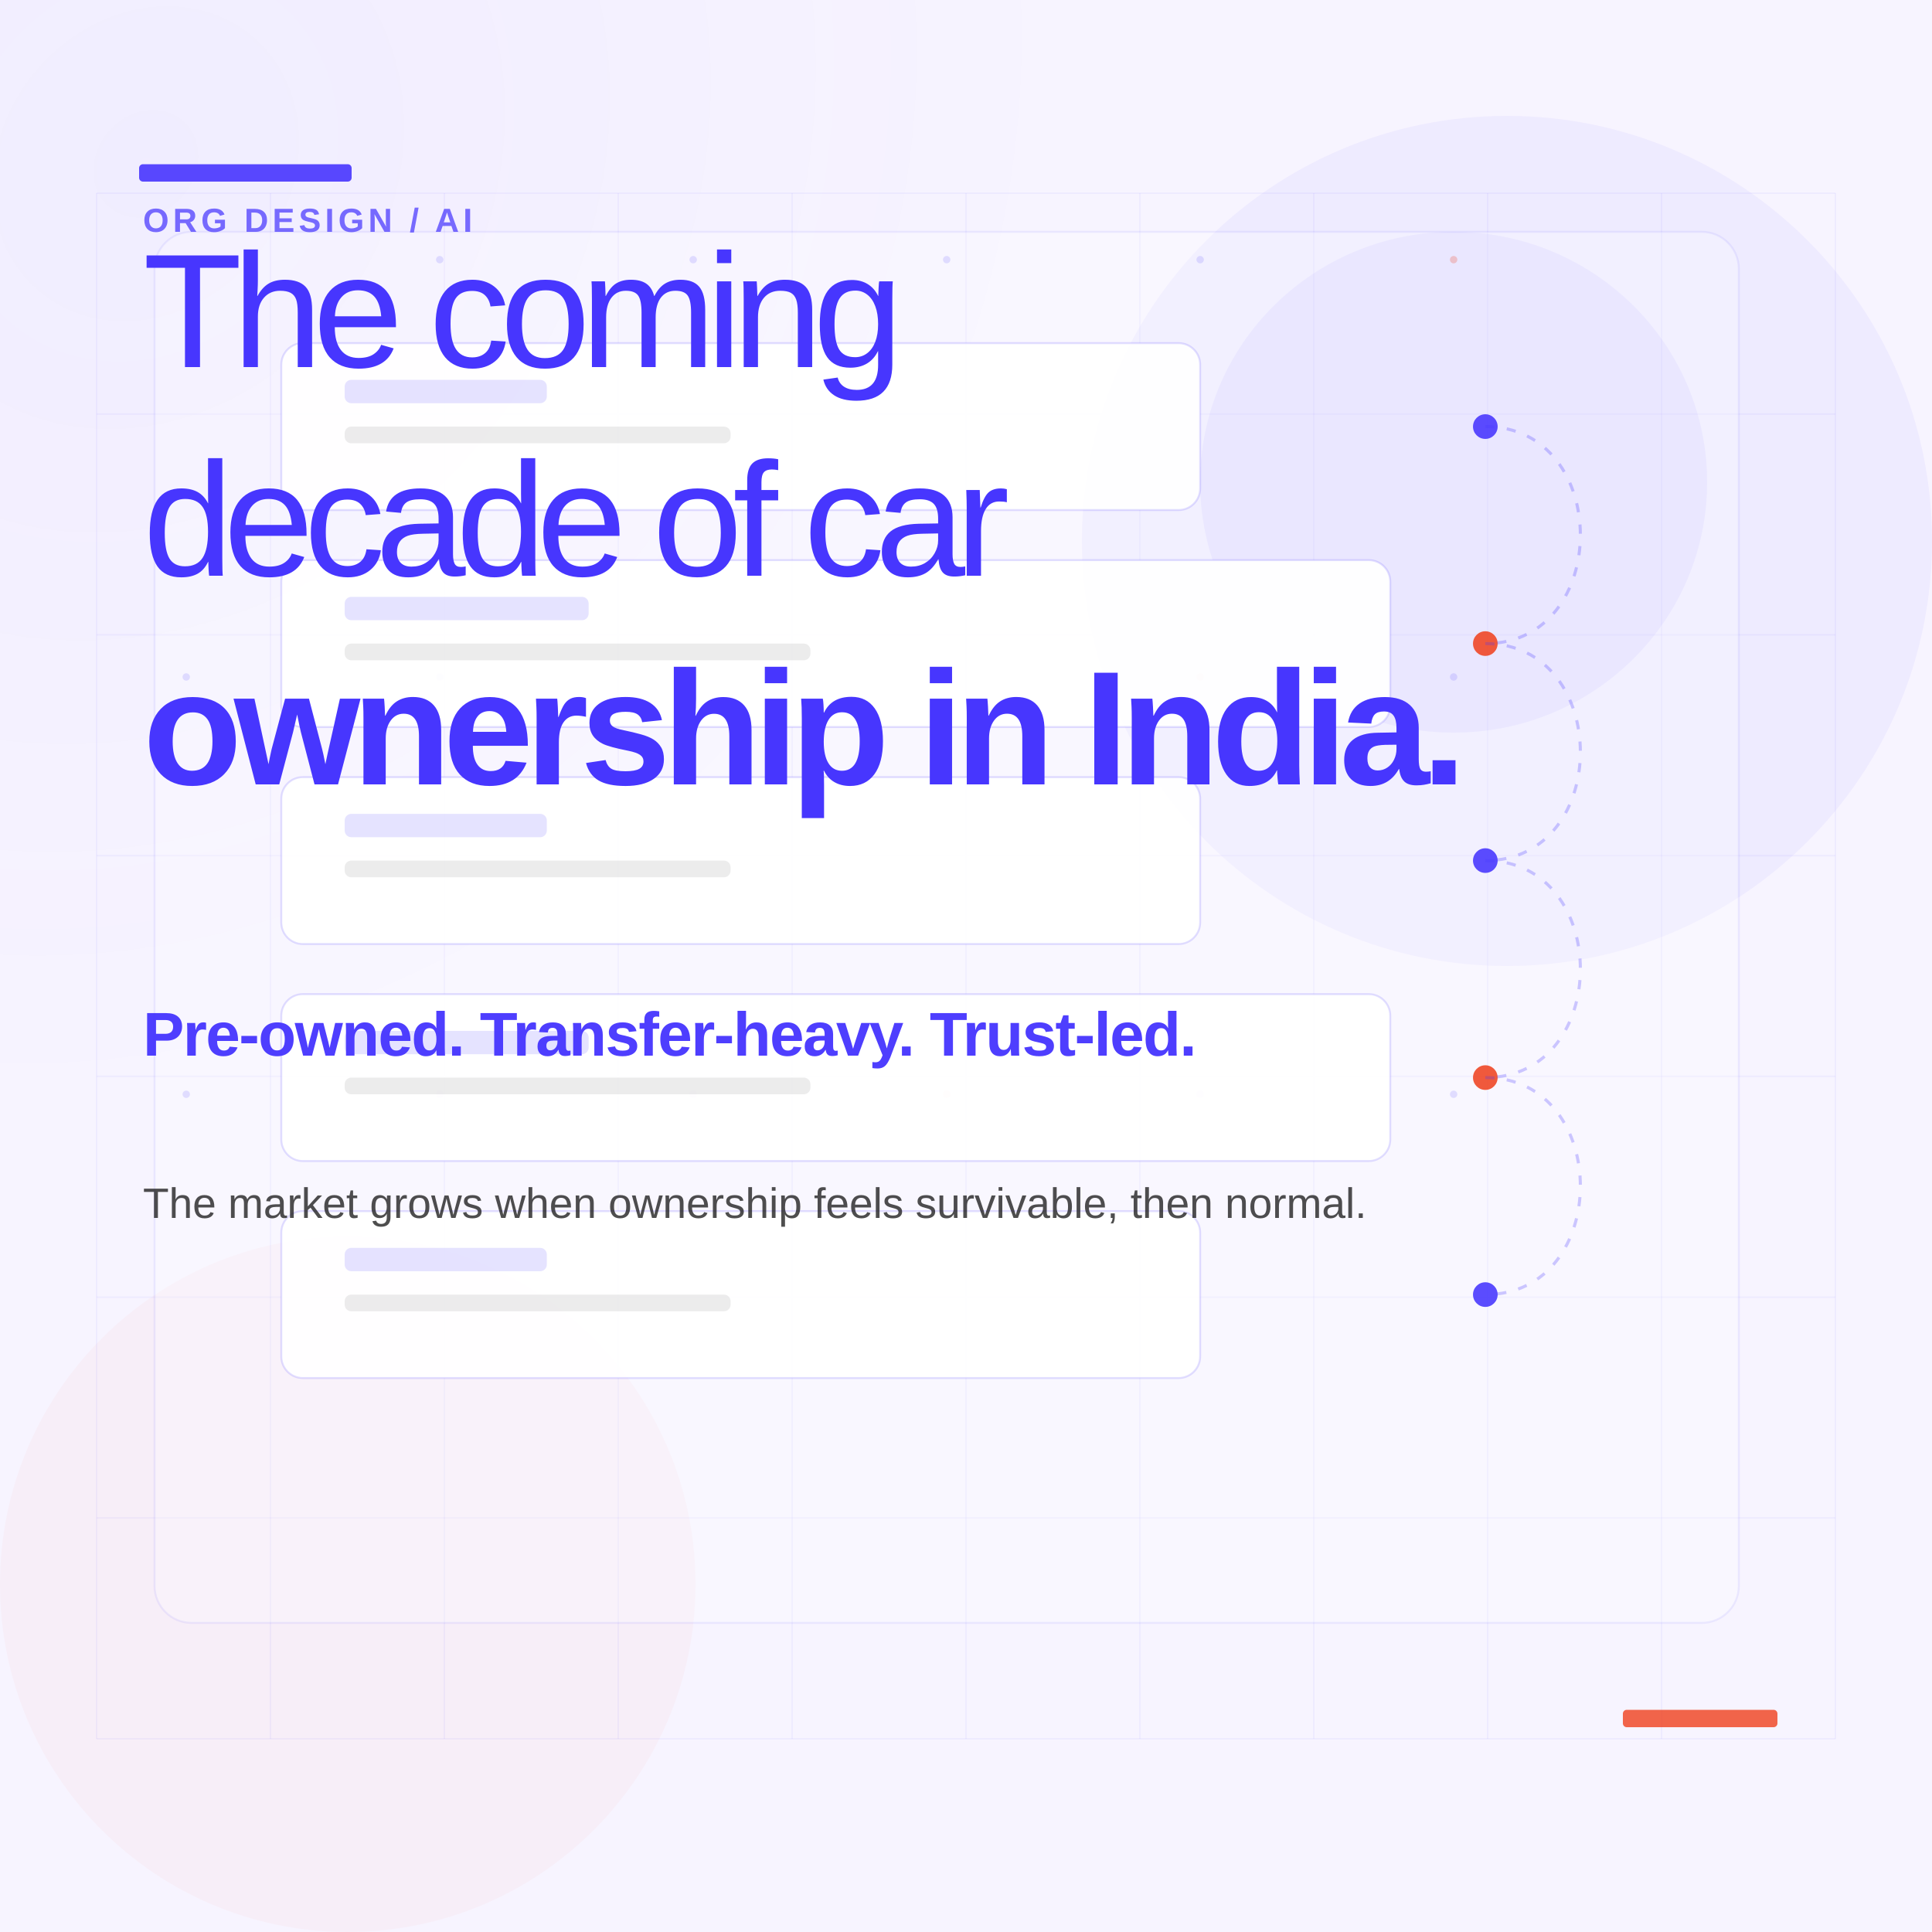
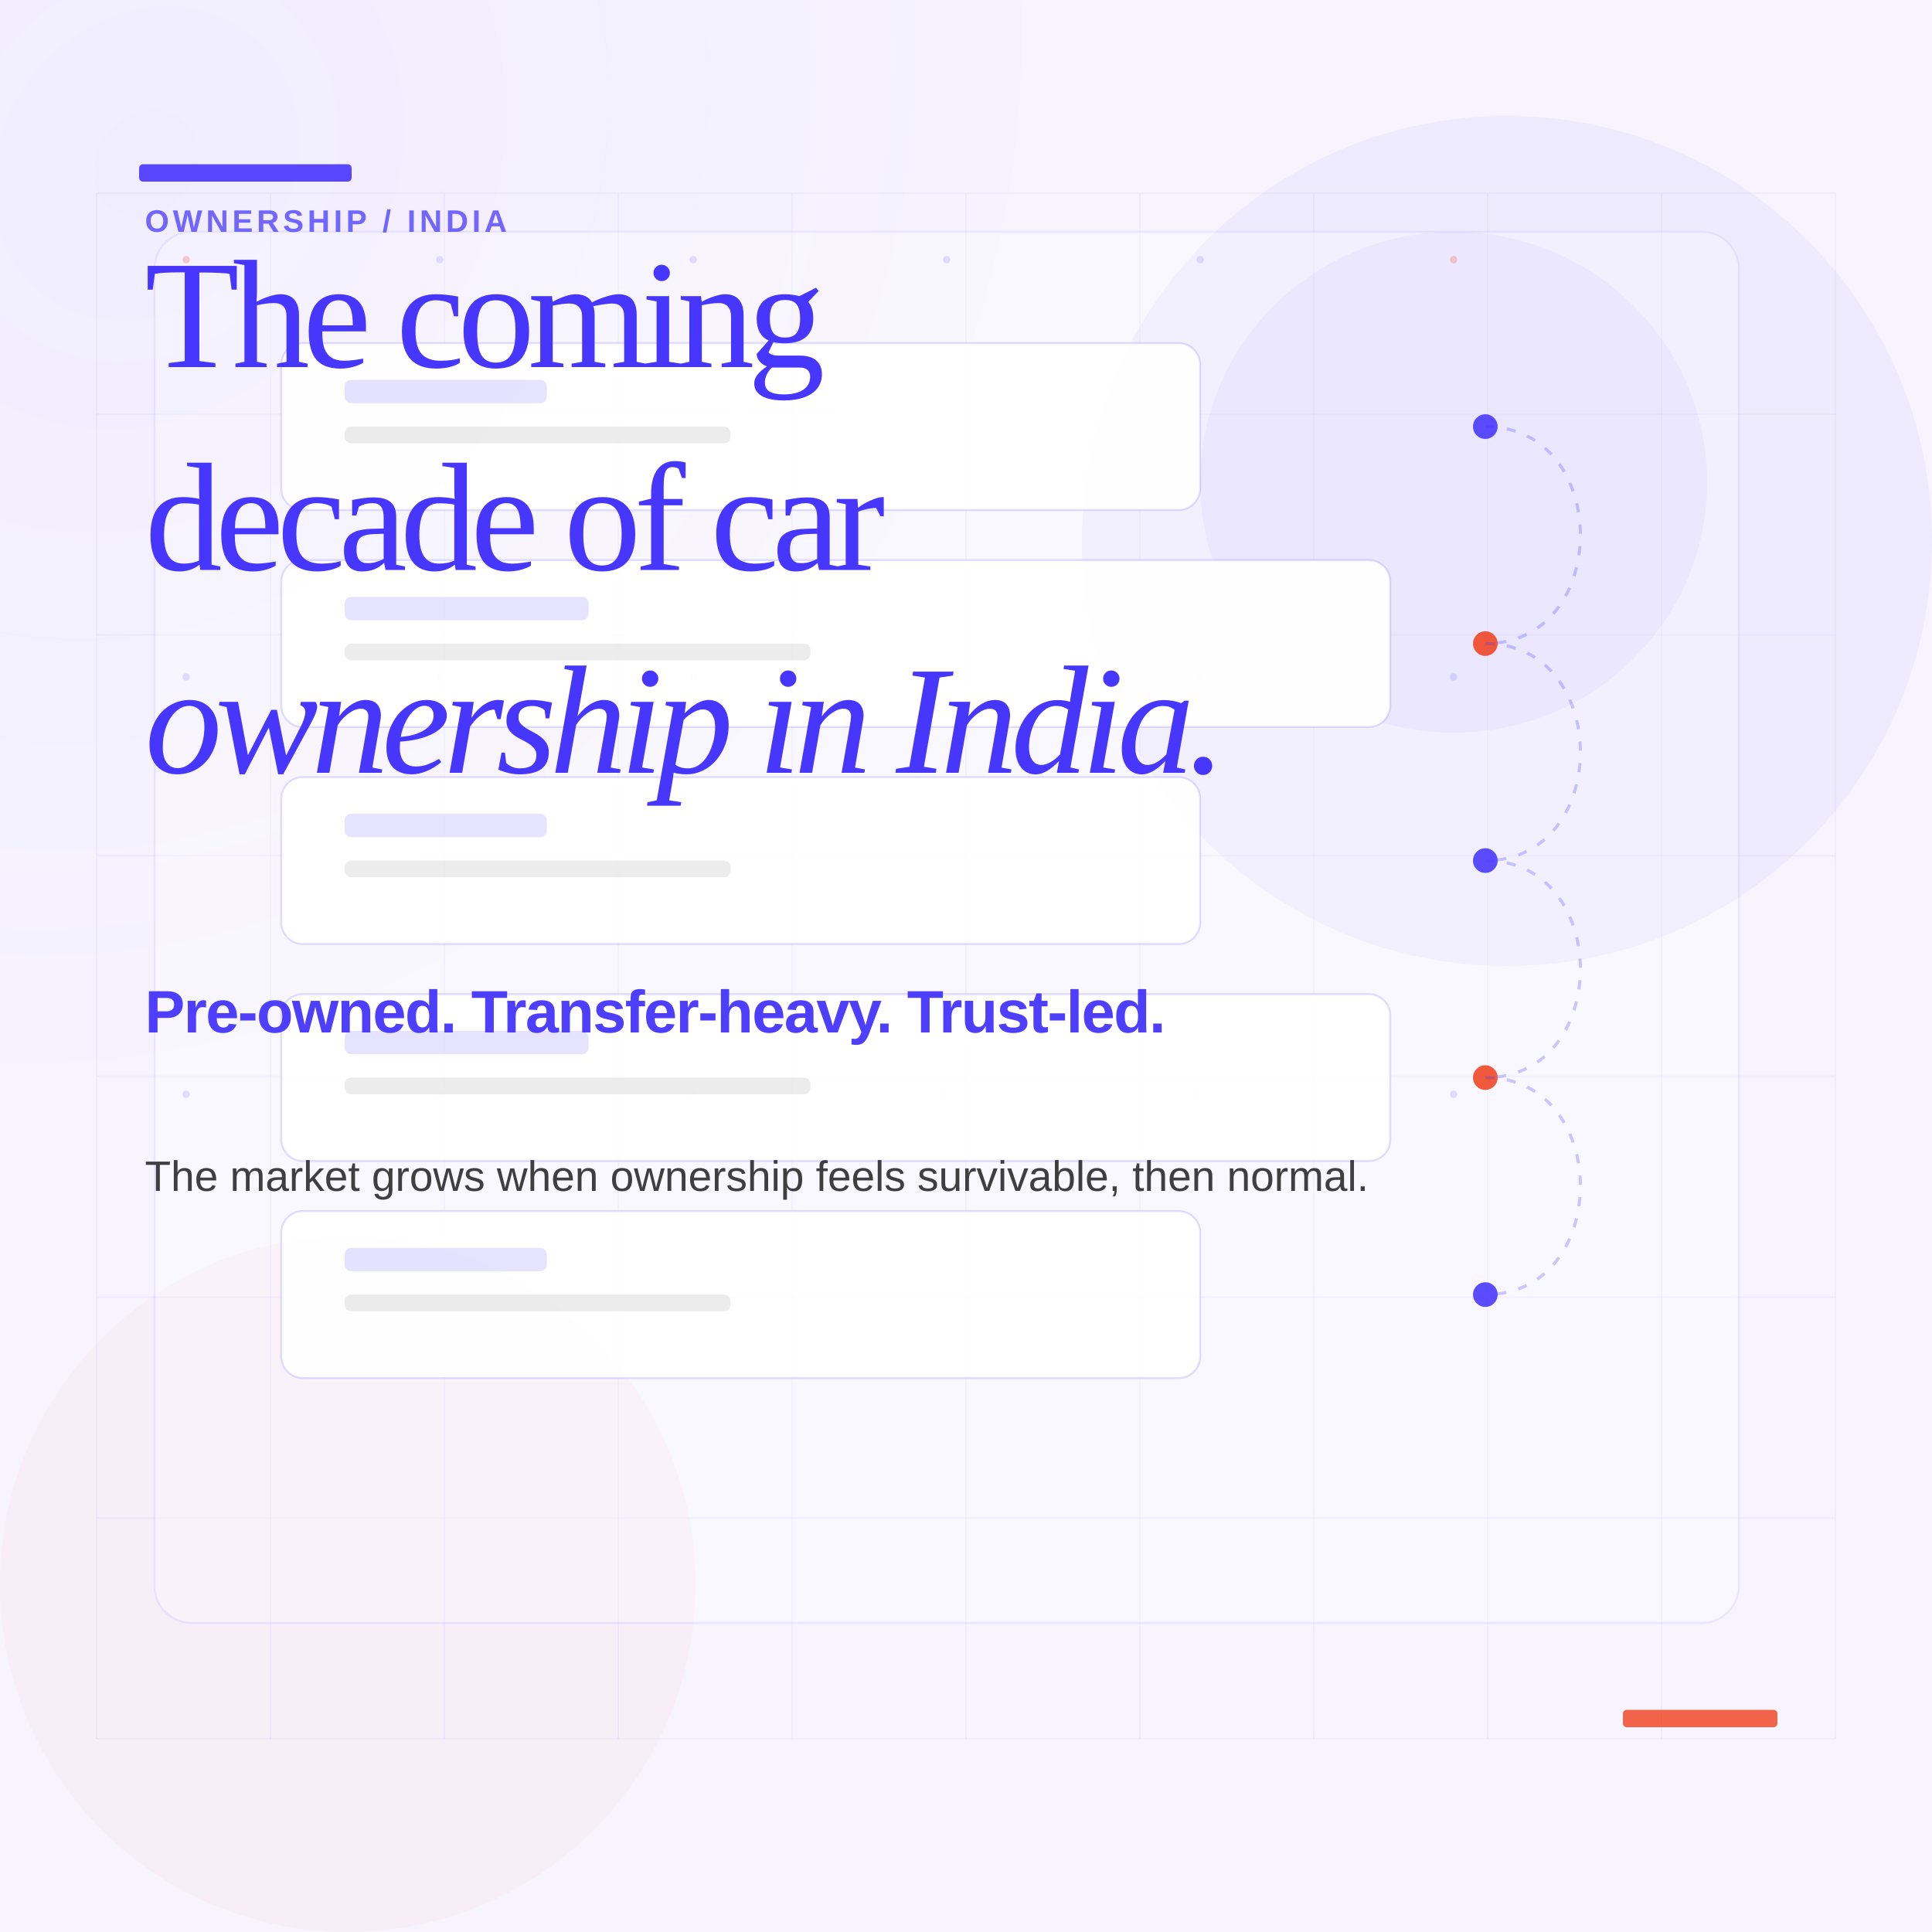
<svg xmlns="http://www.w3.org/2000/svg" width="1254" height="1254" viewBox="0 0 1254 1254" fill="none">
  <defs>
    <linearGradient id="bgGradient" x1="0" y1="0" x2="1254" y2="1254">
      <stop offset="0%" stop-color="#F7F4FF" />
      <stop offset="42%" stop-color="#EFEAFF" />
      <stop offset="100%" stop-color="#E7E1FF" />
    </linearGradient>
    <radialGradient id="violetGlow" cx="0" cy="0" r="1" gradientUnits="userSpaceOnUse" gradientTransform="translate(100.32 100.32) rotate(40) scale(564.3 652.08)">
      <stop offset="0%" stop-color="#4736FE" stop-opacity="0.9" />
      <stop offset="100%" stop-color="#4736FE" stop-opacity="0" />
    </radialGradient>
    <radialGradient id="emberGlow" cx="0" cy="0" r="1" gradientUnits="userSpaceOnUse" gradientTransform="translate(1053.36 777.48) rotate(210) scale(351.12 476.52)">
      <stop offset="0%" stop-color="#EF4523" stop-opacity="0.65" />
      <stop offset="100%" stop-color="#EF4523" stop-opacity="0" />
    </radialGradient>
    <filter id="softGlow" x="-40%" y="-40%" width="180%" height="180%">
      <feGaussianBlur stdDeviation="10.032" result="blur" />
      <feMerge>
        <feMergeNode in="blur" />
        <feMergeNode in="SourceGraphic" />
      </feMerge>
    </filter>
    <filter id="fineGlow" x="-30%" y="-30%" width="160%" height="160%">
      <feGaussianBlur stdDeviation="3" result="blur" />
      <feMerge>
        <feMergeNode in="blur" />
        <feMergeNode in="SourceGraphic" />
      </feMerge>
    </filter>
  </defs>
  <rect width="1254" height="1254" fill="url(#bgGradient)" />
  <rect width="1254" height="1254" fill="url(#violetGlow)" opacity="0.04" />
  <ellipse cx="978.12" cy="351.12" rx="275.88" ry="275.88" fill="rgba(71,54,254,0.05)" />
  <ellipse cx="225.72" cy="1028.28" rx="225.72" ry="225.72" fill="rgba(239,69,35,0.035)" />
  <g>
    <line x1="62.7" y1="125.4" x2="62.7" y2="1128.6" stroke="rgba(71,54,254,0.05)" stroke-width="1.003" />
    <line x1="175.56" y1="125.4" x2="175.56" y2="1128.6" stroke="rgba(71,54,254,0.05)" stroke-width="1.003" />
    <line x1="288.42" y1="125.4" x2="288.42" y2="1128.6" stroke="rgba(71,54,254,0.05)" stroke-width="1.003" />
    <line x1="401.28" y1="125.4" x2="401.28" y2="1128.6" stroke="rgba(71,54,254,0.05)" stroke-width="1.003" />
    <line x1="514.14" y1="125.4" x2="514.14" y2="1128.6" stroke="rgba(71,54,254,0.05)" stroke-width="1.003" />
    <line x1="627" y1="125.4" x2="627" y2="1128.6" stroke="rgba(71,54,254,0.05)" stroke-width="1.003" />
    <line x1="739.86" y1="125.4" x2="739.86" y2="1128.6" stroke="rgba(71,54,254,0.05)" stroke-width="1.003" />
    <line x1="852.72" y1="125.4" x2="852.72" y2="1128.6" stroke="rgba(71,54,254,0.05)" stroke-width="1.003" />
    <line x1="965.58" y1="125.4" x2="965.58" y2="1128.6" stroke="rgba(71,54,254,0.05)" stroke-width="1.003" />
    <line x1="1078.44" y1="125.4" x2="1078.44" y2="1128.6" stroke="rgba(71,54,254,0.05)" stroke-width="1.003" />
    <line x1="1191.3" y1="125.4" x2="1191.3" y2="1128.6" stroke="rgba(71,54,254,0.05)" stroke-width="1.003" />
    <line x1="62.7" y1="125.4" x2="1191.3" y2="125.4" stroke="rgba(71,54,254,0.05)" stroke-width="1.003" />
    <line x1="62.7" y1="268.714" x2="1191.3" y2="268.714" stroke="rgba(71,54,254,0.05)" stroke-width="1.003" />
    <line x1="62.7" y1="412.029" x2="1191.3" y2="412.029" stroke="rgba(71,54,254,0.05)" stroke-width="1.003" />
    <line x1="62.7" y1="555.343" x2="1191.3" y2="555.343" stroke="rgba(71,54,254,0.05)" stroke-width="1.003" />
    <line x1="62.7" y1="698.657" x2="1191.3" y2="698.657" stroke="rgba(71,54,254,0.05)" stroke-width="1.003" />
    <line x1="62.7" y1="841.971" x2="1191.3" y2="841.971" stroke="rgba(71,54,254,0.05)" stroke-width="1.003" />
    <line x1="62.7" y1="985.286" x2="1191.3" y2="985.286" stroke="rgba(71,54,254,0.05)" stroke-width="1.003" />
    <line x1="62.7" y1="1128.6" x2="1191.3" y2="1128.6" stroke="rgba(71,54,254,0.05)" stroke-width="1.003" />
  </g>
  <rect x="90.288" y="106.59" width="137.94" height="11.286" rx="2.508" fill="rgba(71,54,254,0.9)" />
  <rect x="1053.36" y="1109.79" width="100.32" height="11.286" rx="2.508" fill="rgba(239,69,35,0.82)" />
  <g>
    <rect x="100.32" y="150.48" width="1028.28" height="902.88" rx="24" fill="rgba(255,255,255,0.26)" stroke="rgba(71,54,254,0.08)" stroke-width="1.254" />
    <ellipse cx="943.51" cy="312.998" rx="164.525" ry="162.518" fill="rgba(71,54,254,0.05)" />
    <circle cx="120.886" cy="168.538" r="2.4" fill="rgba(239,69,35,0.24)" />
    <circle cx="285.41" cy="168.538" r="2.4" fill="rgba(71,54,254,0.14)" />
    <circle cx="449.935" cy="168.538" r="2.4" fill="rgba(71,54,254,0.14)" />
    <circle cx="614.46" cy="168.538" r="2.4" fill="rgba(71,54,254,0.14)" />
    <circle cx="778.985" cy="168.538" r="2.4" fill="rgba(71,54,254,0.14)" />
    <circle cx="943.51" cy="168.538" r="2.4" fill="rgba(239,69,35,0.24)" />
    <circle cx="120.886" cy="439.402" r="2.4" fill="rgba(71,54,254,0.14)" />
    <circle cx="285.41" cy="439.402" r="2.4" fill="rgba(71,54,254,0.14)" />
    <circle cx="449.935" cy="439.402" r="2.4" fill="rgba(71,54,254,0.14)" />
    <circle cx="614.46" cy="439.402" r="2.4" fill="rgba(71,54,254,0.14)" />
    <circle cx="778.985" cy="439.402" r="2.4" fill="rgba(239,69,35,0.24)" />
    <circle cx="943.51" cy="439.402" r="2.4" fill="rgba(71,54,254,0.14)" />
    <circle cx="120.886" cy="710.266" r="2.4" fill="rgba(71,54,254,0.14)" />
    <circle cx="285.41" cy="710.266" r="2.4" fill="rgba(71,54,254,0.14)" />
    <circle cx="449.935" cy="710.266" r="2.4" fill="rgba(71,54,254,0.14)" />
    <circle cx="614.46" cy="710.266" r="2.4" fill="rgba(239,69,35,0.24)" />
    <circle cx="778.985" cy="710.266" r="2.4" fill="rgba(71,54,254,0.14)" />
    <circle cx="943.51" cy="710.266" r="2.4" fill="rgba(71,54,254,0.14)" />
    <rect x="182.582" y="222.71" width="596.402" height="108.346" rx="14" fill="rgba(255,255,255,0.95)" stroke="rgba(71,54,254,0.16)" stroke-width="1.254" />
    <rect x="223.714" y="246.546" width="131.209" height="15.168" rx="4.334" fill="rgba(71,54,254,0.14)" />
    <rect x="223.714" y="276.883" width="250.489" height="10.835" rx="4.334" fill="rgba(22,22,22,0.08)" />
    <circle cx="964.075" cy="276.883" r="8" fill="rgba(71,54,254,0.88)" />
    <rect x="182.582" y="363.56" width="719.796" height="108.346" rx="14" fill="rgba(255,255,255,0.95)" stroke="rgba(71,54,254,0.16)" stroke-width="1.254" />
    <rect x="223.714" y="387.396" width="158.355" height="15.168" rx="4.334" fill="rgba(71,54,254,0.14)" />
    <rect x="223.714" y="417.732" width="302.314" height="10.835" rx="4.334" fill="rgba(22,22,22,0.08)" />
    <circle cx="964.075" cy="417.732" r="8" fill="rgba(239,69,35,0.88)" />
    <rect x="182.582" y="504.409" width="596.402" height="108.346" rx="14" fill="rgba(255,255,255,0.95)" stroke="rgba(71,54,254,0.16)" stroke-width="1.254" />
    <rect x="223.714" y="528.245" width="131.209" height="15.168" rx="4.334" fill="rgba(71,54,254,0.14)" />
    <rect x="223.714" y="558.582" width="250.489" height="10.835" rx="4.334" fill="rgba(22,22,22,0.08)" />
    <circle cx="964.075" cy="558.582" r="8" fill="rgba(71,54,254,0.88)" />
    <rect x="182.582" y="645.258" width="719.796" height="108.346" rx="14" fill="rgba(255,255,255,0.95)" stroke="rgba(71,54,254,0.16)" stroke-width="1.254" />
    <rect x="223.714" y="669.094" width="158.355" height="15.168" rx="4.334" fill="rgba(71,54,254,0.14)" />
    <rect x="223.714" y="699.431" width="302.314" height="10.835" rx="4.334" fill="rgba(22,22,22,0.08)" />
    <circle cx="964.075" cy="699.431" r="8" fill="rgba(239,69,35,0.88)" />
    <rect x="182.582" y="786.108" width="596.402" height="108.346" rx="14" fill="rgba(255,255,255,0.95)" stroke="rgba(71,54,254,0.16)" stroke-width="1.254" />
    <rect x="223.714" y="809.944" width="131.209" height="15.168" rx="4.334" fill="rgba(71,54,254,0.14)" />
    <rect x="223.714" y="840.28" width="250.489" height="10.835" rx="4.334" fill="rgba(22,22,22,0.08)" />
    <circle cx="964.075" cy="840.28" r="8" fill="rgba(71,54,254,0.88)" />
    <path d="M 964.075 276.883 C 1046.338 276.883, 1046.338 417.732, 964.075 417.732" stroke="rgba(71,54,254,0.26)" stroke-width="2" fill="none" stroke-dasharray="6 8" />
    <path d="M 964.075 417.732 C 1046.338 417.732, 1046.338 558.582, 964.075 558.582" stroke="rgba(71,54,254,0.26)" stroke-width="2" fill="none" stroke-dasharray="6 8" />
    <path d="M 964.075 558.582 C 1046.338 558.582, 1046.338 699.431, 964.075 699.431" stroke="rgba(71,54,254,0.26)" stroke-width="2" fill="none" stroke-dasharray="6 8" />
    <path d="M 964.075 699.431 C 1046.338 699.431, 1046.338 840.28, 964.075 840.28" stroke="rgba(71,54,254,0.26)" stroke-width="2" fill="none" stroke-dasharray="6 8" />
  </g>
  <g>
-     <text x="92.796" y="150.48" fill="rgba(71,54,254,0.72)" font-size="21.669" font-family="Geist, 'Helvetica Neue', Arial, sans-serif" font-weight="700" letter-spacing="0.12em">ORG DESIGN / AI</text>
-     <text x="92.796" y="238.26" fill="#4736FE" font-size="105.336" font-family="Geist, 'Helvetica Neue', Arial, sans-serif" font-weight="500" letter-spacing="-0.06em">The coming</text>
-     <text x="92.796" y="373.692" fill="#4736FE" font-size="105.336" font-family="Geist, 'Helvetica Neue', Arial, sans-serif" font-weight="500" letter-spacing="-0.06em">decade of car</text>
-     <text x="92.796" y="509.124" fill="#4736FE" font-size="105.336" font-family="Geist, 'Helvetica Neue', Arial, sans-serif" font-weight="700" letter-spacing="-0.05em">ownership in India.</text>
-     <text x="92.796" y="685.186" fill="#4736FE" opacity="0.96" font-size="40.128" font-family="Geist, 'Helvetica Neue', Arial, sans-serif" font-weight="700" letter-spacing="-0.02em">Pre-owned. Transfer-heavy. Trust-led.</text>
-     <text x="92.796" y="790.522" fill="#161616" opacity="0.76" font-size="27.588" font-family="Geist, 'Helvetica Neue', Arial, sans-serif" font-weight="500">
-       <tspan x="92.796" dy="0">The market grows when ownership feels survivable, then normal.</tspan>
+     <text x="94.05" y="150.48" fill="rgba(71,54,254,0.74)" font-size="20.214" font-family="Geist, 'Helvetica Neue', Arial, sans-serif" font-weight="700" letter-spacing="0.12em">OWNERSHIP / INDIA</text>
+     <text x="94.05" y="238.26" fill="#4736FE" font-size="100.32" font-family="Arapey, Georgia, 'Times New Roman', serif" font-style="normal" font-weight="400" letter-spacing="-0.045em">The coming</text>
+     <text x="94.05" y="369.93" fill="#4736FE" font-size="100.32" font-family="Arapey, Georgia, 'Times New Roman', serif" font-style="normal" font-weight="400" letter-spacing="-0.045em">decade of car</text>
+     <text x="94.05" y="501.6" fill="#4736FE" font-size="100.32" font-family="Arapey, Georgia, 'Times New Roman', serif" font-style="italic" font-weight="400" letter-spacing="-0.045em">ownership in India.</text>
+     <text x="94.05" y="670.138" fill="#4736FE" opacity="0.96" font-size="38.874" font-family="Geist, 'Helvetica Neue', Arial, sans-serif" font-weight="700" letter-spacing="-0.02em">Pre-owned. Transfer-heavy. Trust-led.</text>
+     <text x="94.05" y="772.966" fill="#161616" opacity="0.82" font-size="27.588" font-family="Geist, 'Helvetica Neue', Arial, sans-serif" font-weight="500">
+       <tspan x="94.05" dy="0">The market grows when ownership feels survivable, then normal.</tspan>
    </text>
  </g>
</svg>
